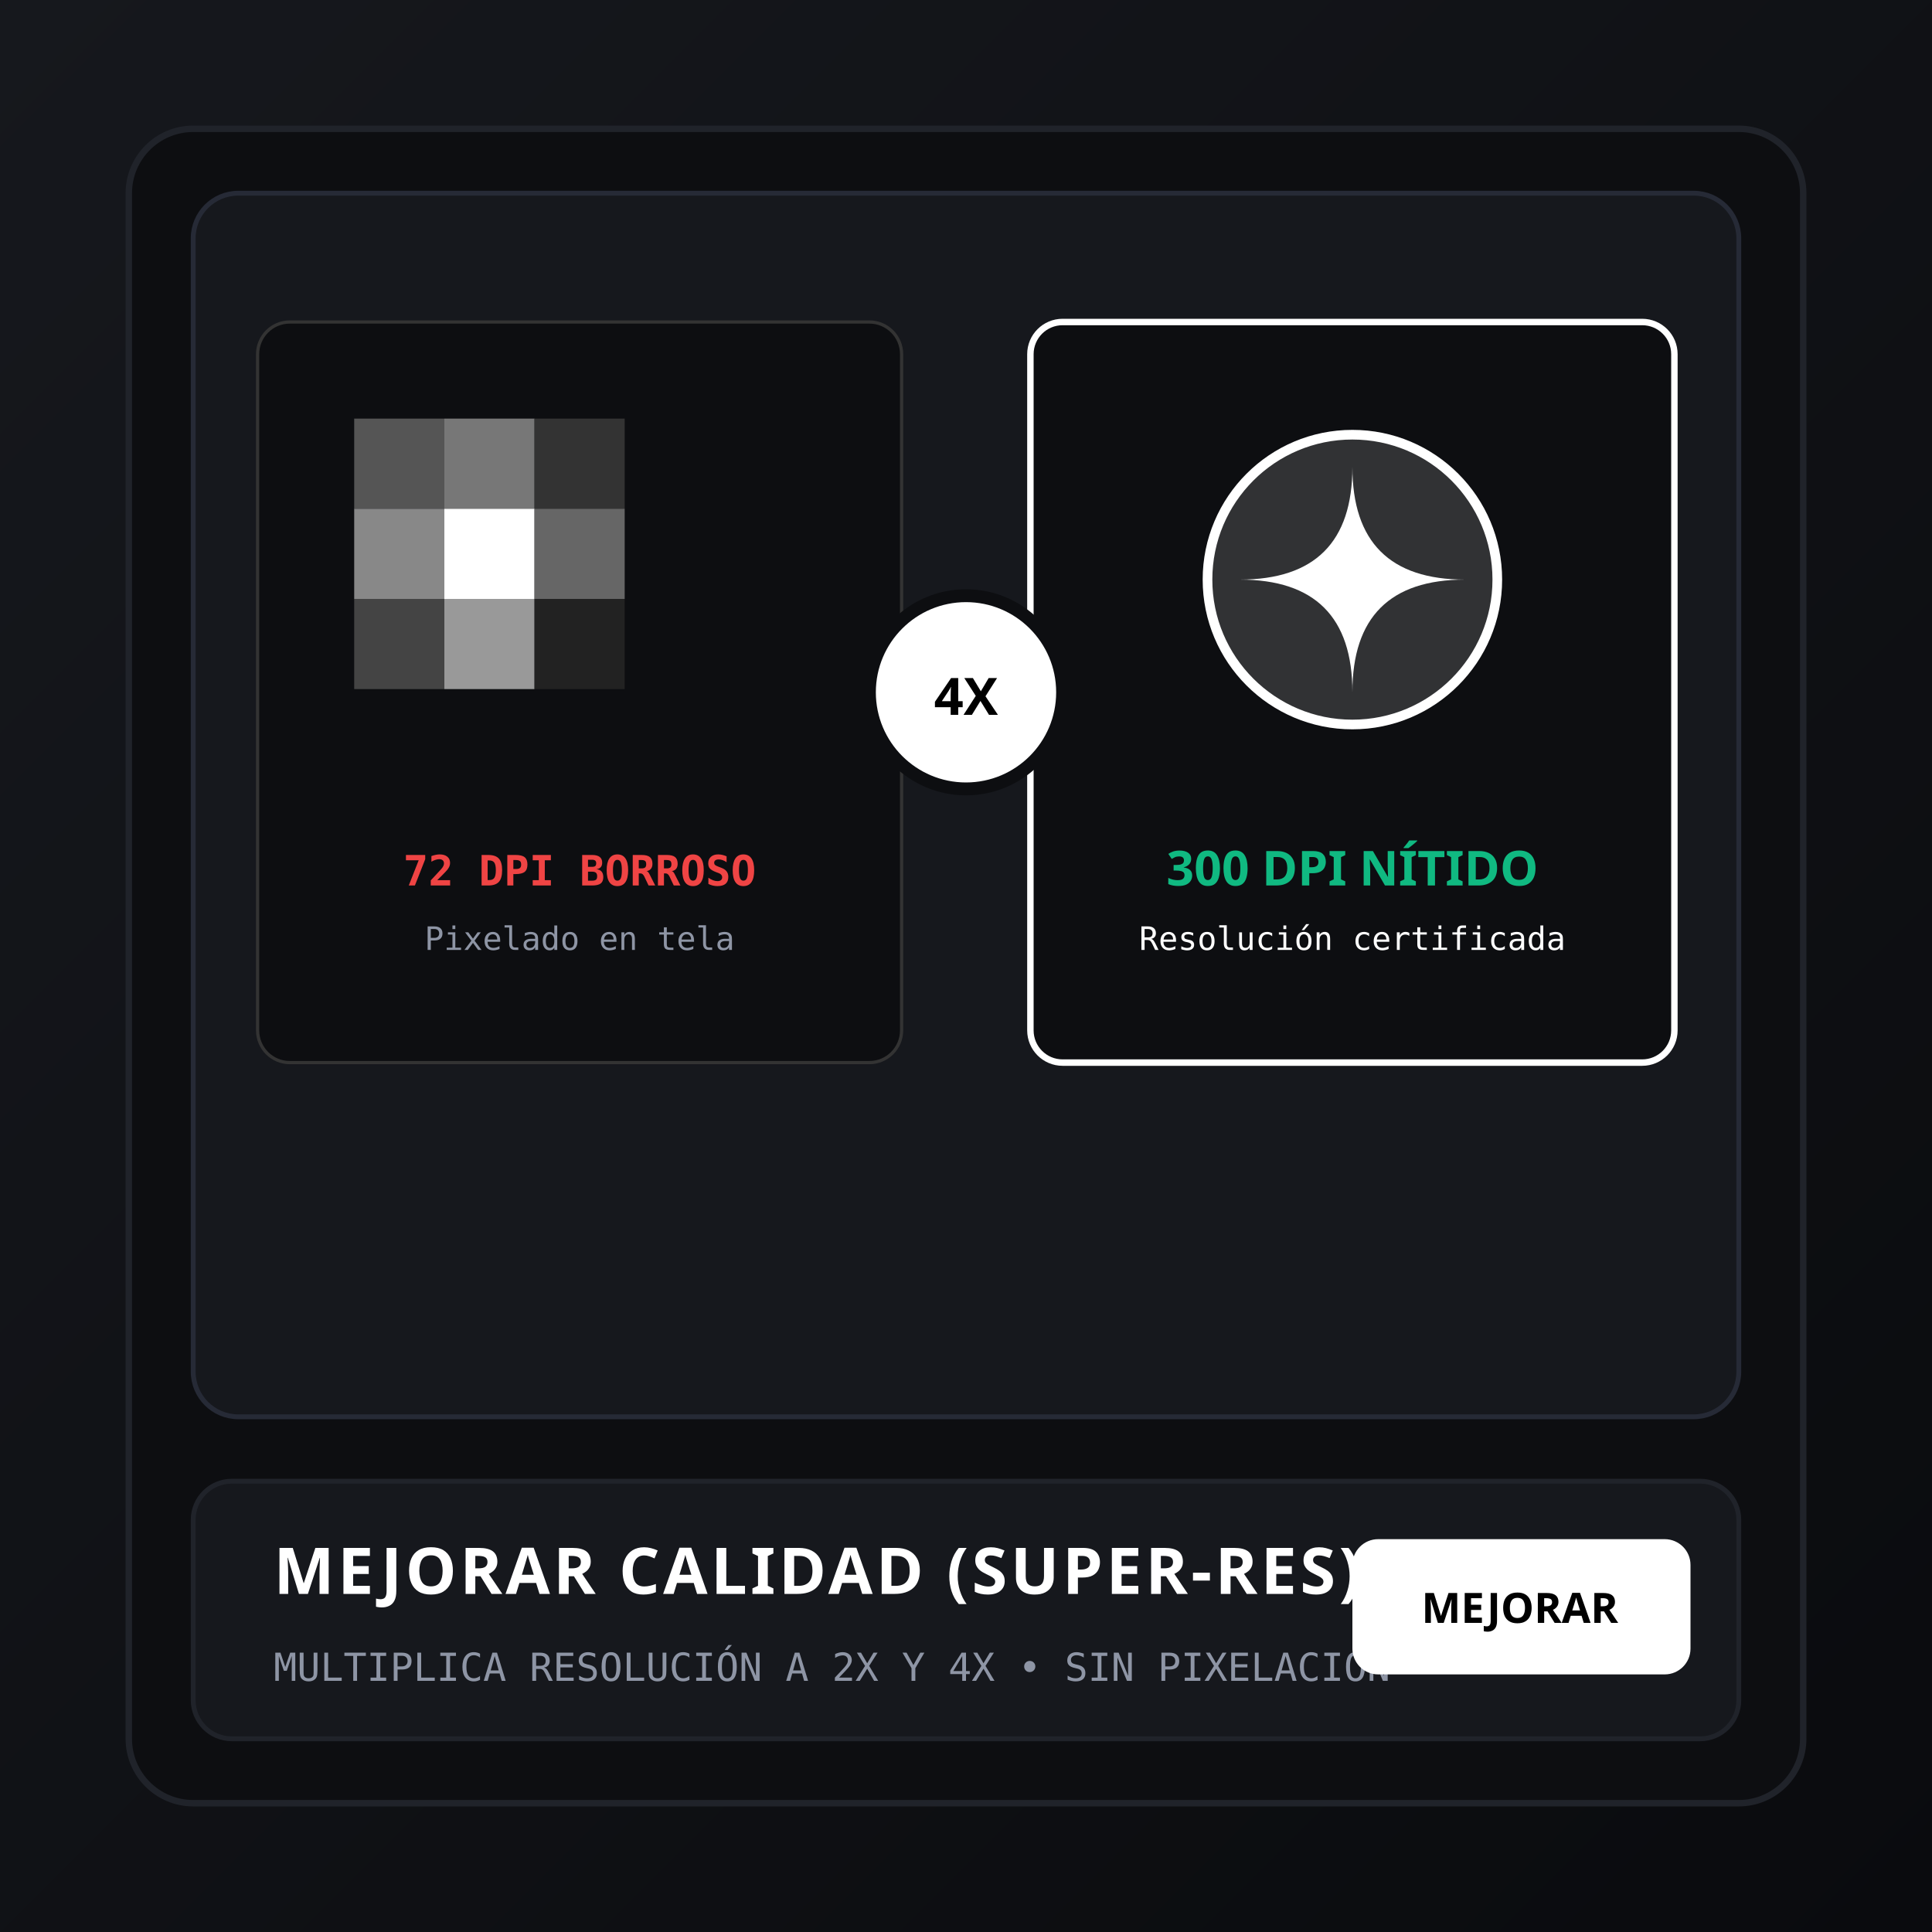
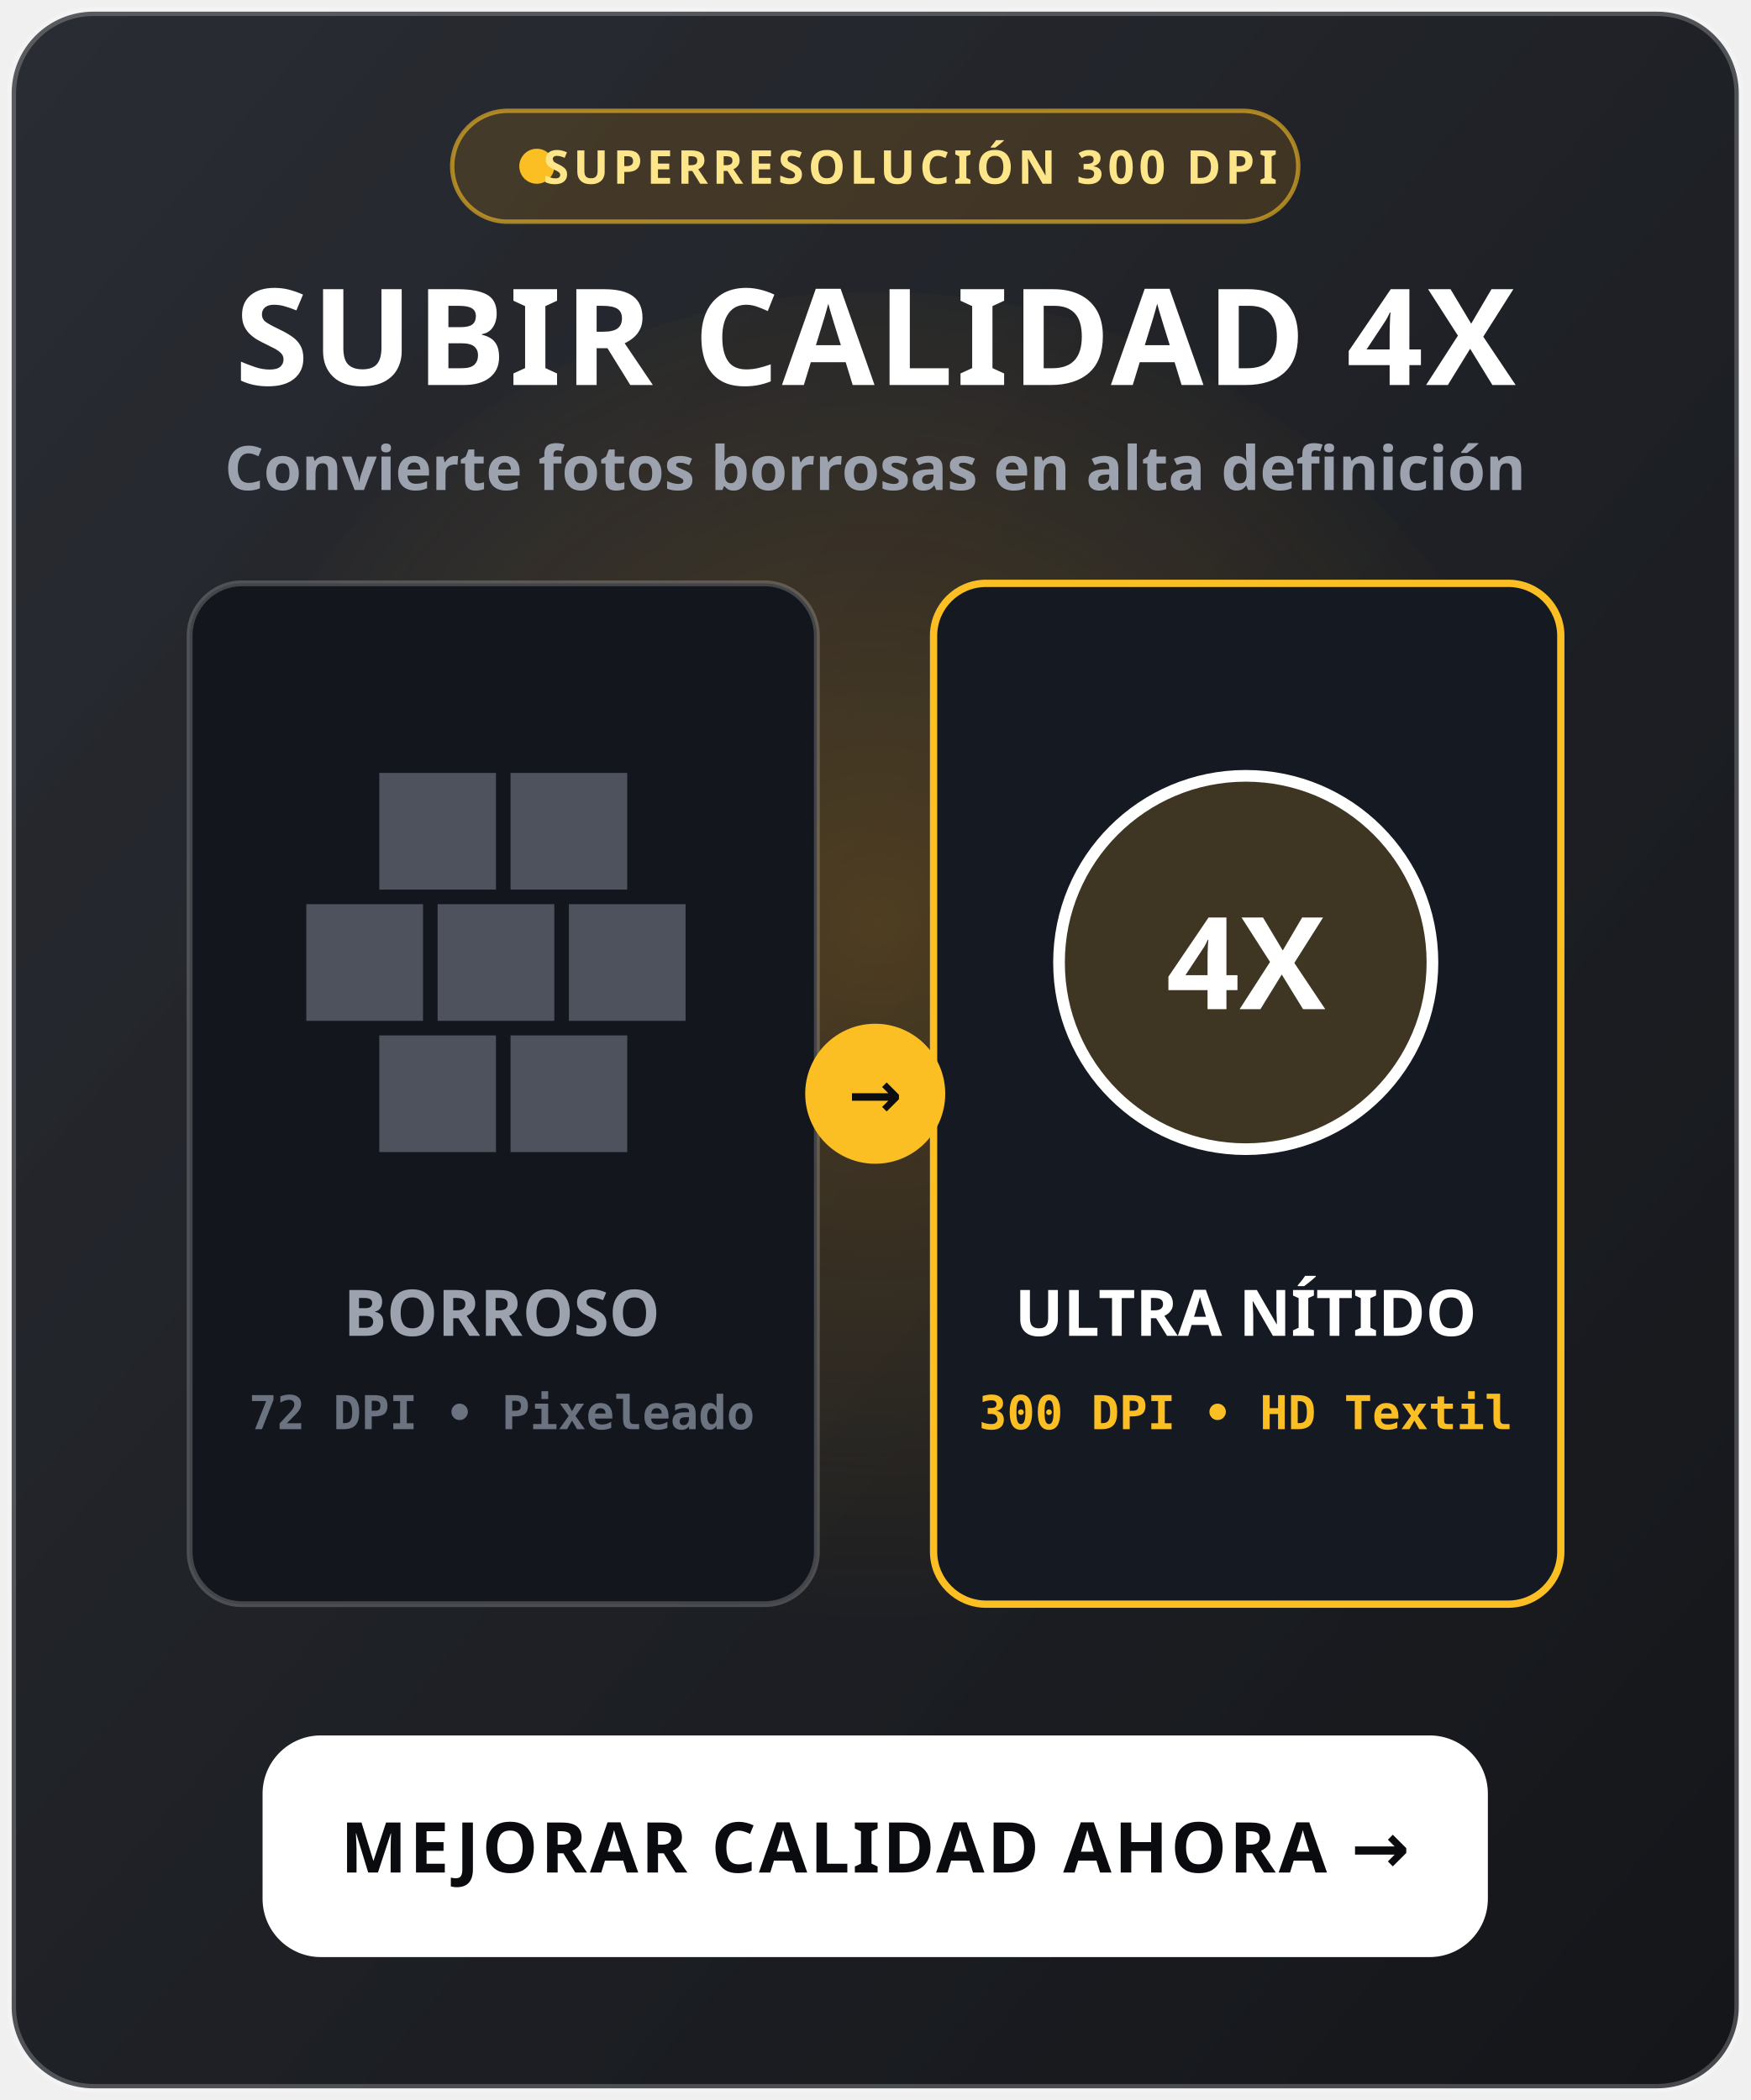
- <svg xmlns="http://www.w3.org/2000/svg" viewBox="0 0 600 600" width="100%" height="100%">
+ <svg xmlns="http://www.w3.org/2000/svg" viewBox="0 0 600 720" width="100%" height="100%">
  <defs>
-     <linearGradient id="bgGrad4" x1="0%" y1="0%" x2="100%" y2="100%">
-       <stop offset="0%" stop-color="#16181D" />
-       <stop offset="100%" stop-color="#0A0B0E" />
+     <linearGradient id="cardBg4" x1="0%" y1="0%" x2="100%" y2="100%">
+       <stop offset="0%" stop-color="#181B22" stop-opacity="0.92" />
+       <stop offset="100%" stop-color="#0B0D11" stop-opacity="0.96" />
    </linearGradient>
+     <radialGradient id="glow4" cx="50%" cy="45%" r="50%">
+       <stop offset="0%" stop-color="#F59E0B" stop-opacity="0.22" />
+       <stop offset="100%" stop-color="#F59E0B" stop-opacity="0" />
+     </radialGradient>
  </defs>
-   <rect width="600" height="600" fill="url(#bgGrad4)" />
-   <rect x="40" y="40" width="520" height="520" rx="20" fill="#0D0E11" stroke="#20232A" stroke-width="2" />
-   <rect x="60" y="60" width="480" height="380" rx="14" fill="#16181D" stroke="#262A36" stroke-width="1.5" />
-   <rect x="80" y="100" width="200" height="230" rx="10" fill="#0D0E11" stroke="#333" />
-   <rect x="110" y="130" width="28" height="28" fill="#555" />
-   <rect x="138" y="130" width="28" height="28" fill="#777" />
-   <rect x="166" y="130" width="28" height="28" fill="#333" />
-   <rect x="110" y="158" width="28" height="28" fill="#888" />
-   <rect x="138" y="158" width="28" height="28" fill="#FFF" />
-   <rect x="166" y="158" width="28" height="28" fill="#666" />
-   <rect x="110" y="186" width="28" height="28" fill="#444" />
-   <rect x="138" y="186" width="28" height="28" fill="#999" />
-   <rect x="166" y="186" width="28" height="28" fill="#222" />
-   <text x="180" y="275" font-family="monospace" font-size="13" fill="#EF4444" text-anchor="middle" font-weight="bold">72 DPI BORROSO</text>
-   <text x="180" y="295" font-family="monospace" font-size="10" fill="#8E95A5" text-anchor="middle">Pixelado en tela</text>
-   <rect x="320" y="100" width="200" height="230" rx="10" fill="#0D0E11" stroke="#FFFFFF" stroke-width="2" />
-   <circle cx="420" cy="180" r="45" fill="#FFFFFF" fill-opacity="0.15" stroke="#FFFFFF" stroke-width="3" />
-   <path d="M 420 145 Q 420 180 385 180 Q 420 180 420 215 Q 420 180 455 180 Q 420 180 420 145 Z" fill="#FFFFFF" />
-   <text x="420" y="275" font-family="sans-serif" font-weight="900" font-size="15" fill="#10B981" text-anchor="middle">300 DPI NÍTIDO</text>
-   <text x="420" y="295" font-family="monospace" font-size="10" fill="#FFFFFF" text-anchor="middle">Resolución certificada</text>
-   <circle cx="300" cy="215" r="30" fill="#FFFFFF" stroke="#0D0E11" stroke-width="4" />
-   <text x="300" y="222" font-family="sans-serif" font-weight="900" font-size="16" fill="#000000" text-anchor="middle">4X</text>
-   <rect x="60" y="460" width="480" height="80" rx="12" fill="#16181D" stroke="#20232A" stroke-width="1.5" />
-   <text x="85" y="495" font-family="sans-serif" font-weight="900" font-size="20" fill="#FFFFFF" letter-spacing="1">MEJORAR CALIDAD (SUPER-RES)</text>
-   <text x="85" y="522" font-family="monospace" font-size="12" fill="#8E95A5">MULTIPLICA RESOLUCIÓN A 2X Y 4X • SIN PIXELACIÓN</text>
-   <rect x="420" y="478" width="105" height="42" rx="8" fill="#FFFFFF" />
-   <text x="472" y="504" font-family="sans-serif" font-weight="900" font-size="13" fill="#000000" text-anchor="middle">MEJORAR</text>
+   <rect x="4" y="4" width="592" height="712" rx="28" fill="url(#cardBg4)" stroke="#FFFFFF" stroke-opacity="0.22" stroke-width="3" />
+   <circle cx="300" cy="340" r="240" fill="url(#glow4)" />
+   <rect x="155" y="38" width="290" height="38" rx="19" fill="#F59E0B" fill-opacity="0.15" stroke="#FBBF24" stroke-opacity="0.6" stroke-width="1.5" />
+   <circle cx="184" cy="57" r="6" fill="#FBBF24" />
+   <text x="312" y="63" font-family="sans-serif" font-weight="800" font-size="16" fill="#FDE68A" text-anchor="middle" letter-spacing="1.5">SUPERRESOLUCIÓN 300 DPI</text>
+   <text x="300" y="132" font-family="sans-serif" font-weight="900" font-size="46" fill="#FFFFFF" text-anchor="middle" letter-spacing="1">SUBIR CALIDAD 4X</text>
+   <text x="300" y="168" font-family="sans-serif" font-weight="600" font-size="21" fill="#9CA3AF" text-anchor="middle">Convierte fotos borrosas en alta definición</text>
+   <rect x="65" y="200" width="215" height="350" rx="18" fill="#13161C" stroke="#FFFFFF" stroke-opacity="0.2" stroke-width="2" />
+   <rect x="320" y="200" width="215" height="350" rx="18" fill="#151922" stroke="#FBBF24" stroke-width="2.5" />
+   <circle cx="300" cy="375" r="24" fill="#FBBF24" />
+   <text x="300" y="383" font-family="sans-serif" font-weight="900" font-size="22" fill="#0B0D11" text-anchor="middle">→</text>
+   <g fill="#6B7280" opacity="0.65">
+     <rect x="130" y="265" width="40" height="40" />
+     <rect x="175" y="265" width="40" height="40" />
+     <rect x="105" y="310" width="40" height="40" />
+     <rect x="150" y="310" width="40" height="40" />
+     <rect x="195" y="310" width="40" height="40" />
+     <rect x="130" y="355" width="40" height="40" />
+     <rect x="175" y="355" width="40" height="40" />
+   </g>
+   <text x="172" y="458" font-family="sans-serif" font-weight="800" font-size="22" fill="#9CA3AF" text-anchor="middle">BORROSO</text>
+   <text x="172" y="490" font-family="monospace" font-weight="700" font-size="16" fill="#6B7280" text-anchor="middle">72 DPI • Pixeleado</text>
+   <circle cx="427" cy="330" r="64" fill="#FBBF24" fill-opacity="0.18" stroke="#FFFFFF" stroke-width="4" />
+   <text x="427" y="346" font-family="sans-serif" font-weight="900" font-size="44" fill="#FFFFFF" text-anchor="middle">4X</text>
+   <text x="427" y="458" font-family="sans-serif" font-weight="900" font-size="22" fill="#FFFFFF" text-anchor="middle">ULTRA NÍTIDO</text>
+   <text x="427" y="490" font-family="monospace" font-weight="700" font-size="16" fill="#FBBF24" text-anchor="middle">300 DPI • HD Textil</text>
+   <rect x="90" y="595" width="420" height="76" rx="20" fill="#FFFFFF" />
+   <text x="300" y="642" font-family="sans-serif" font-weight="900" font-size="24" fill="#0A0B0E" text-anchor="middle" letter-spacing="1">MEJORAR CALIDAD AHORA →</text>
</svg>
